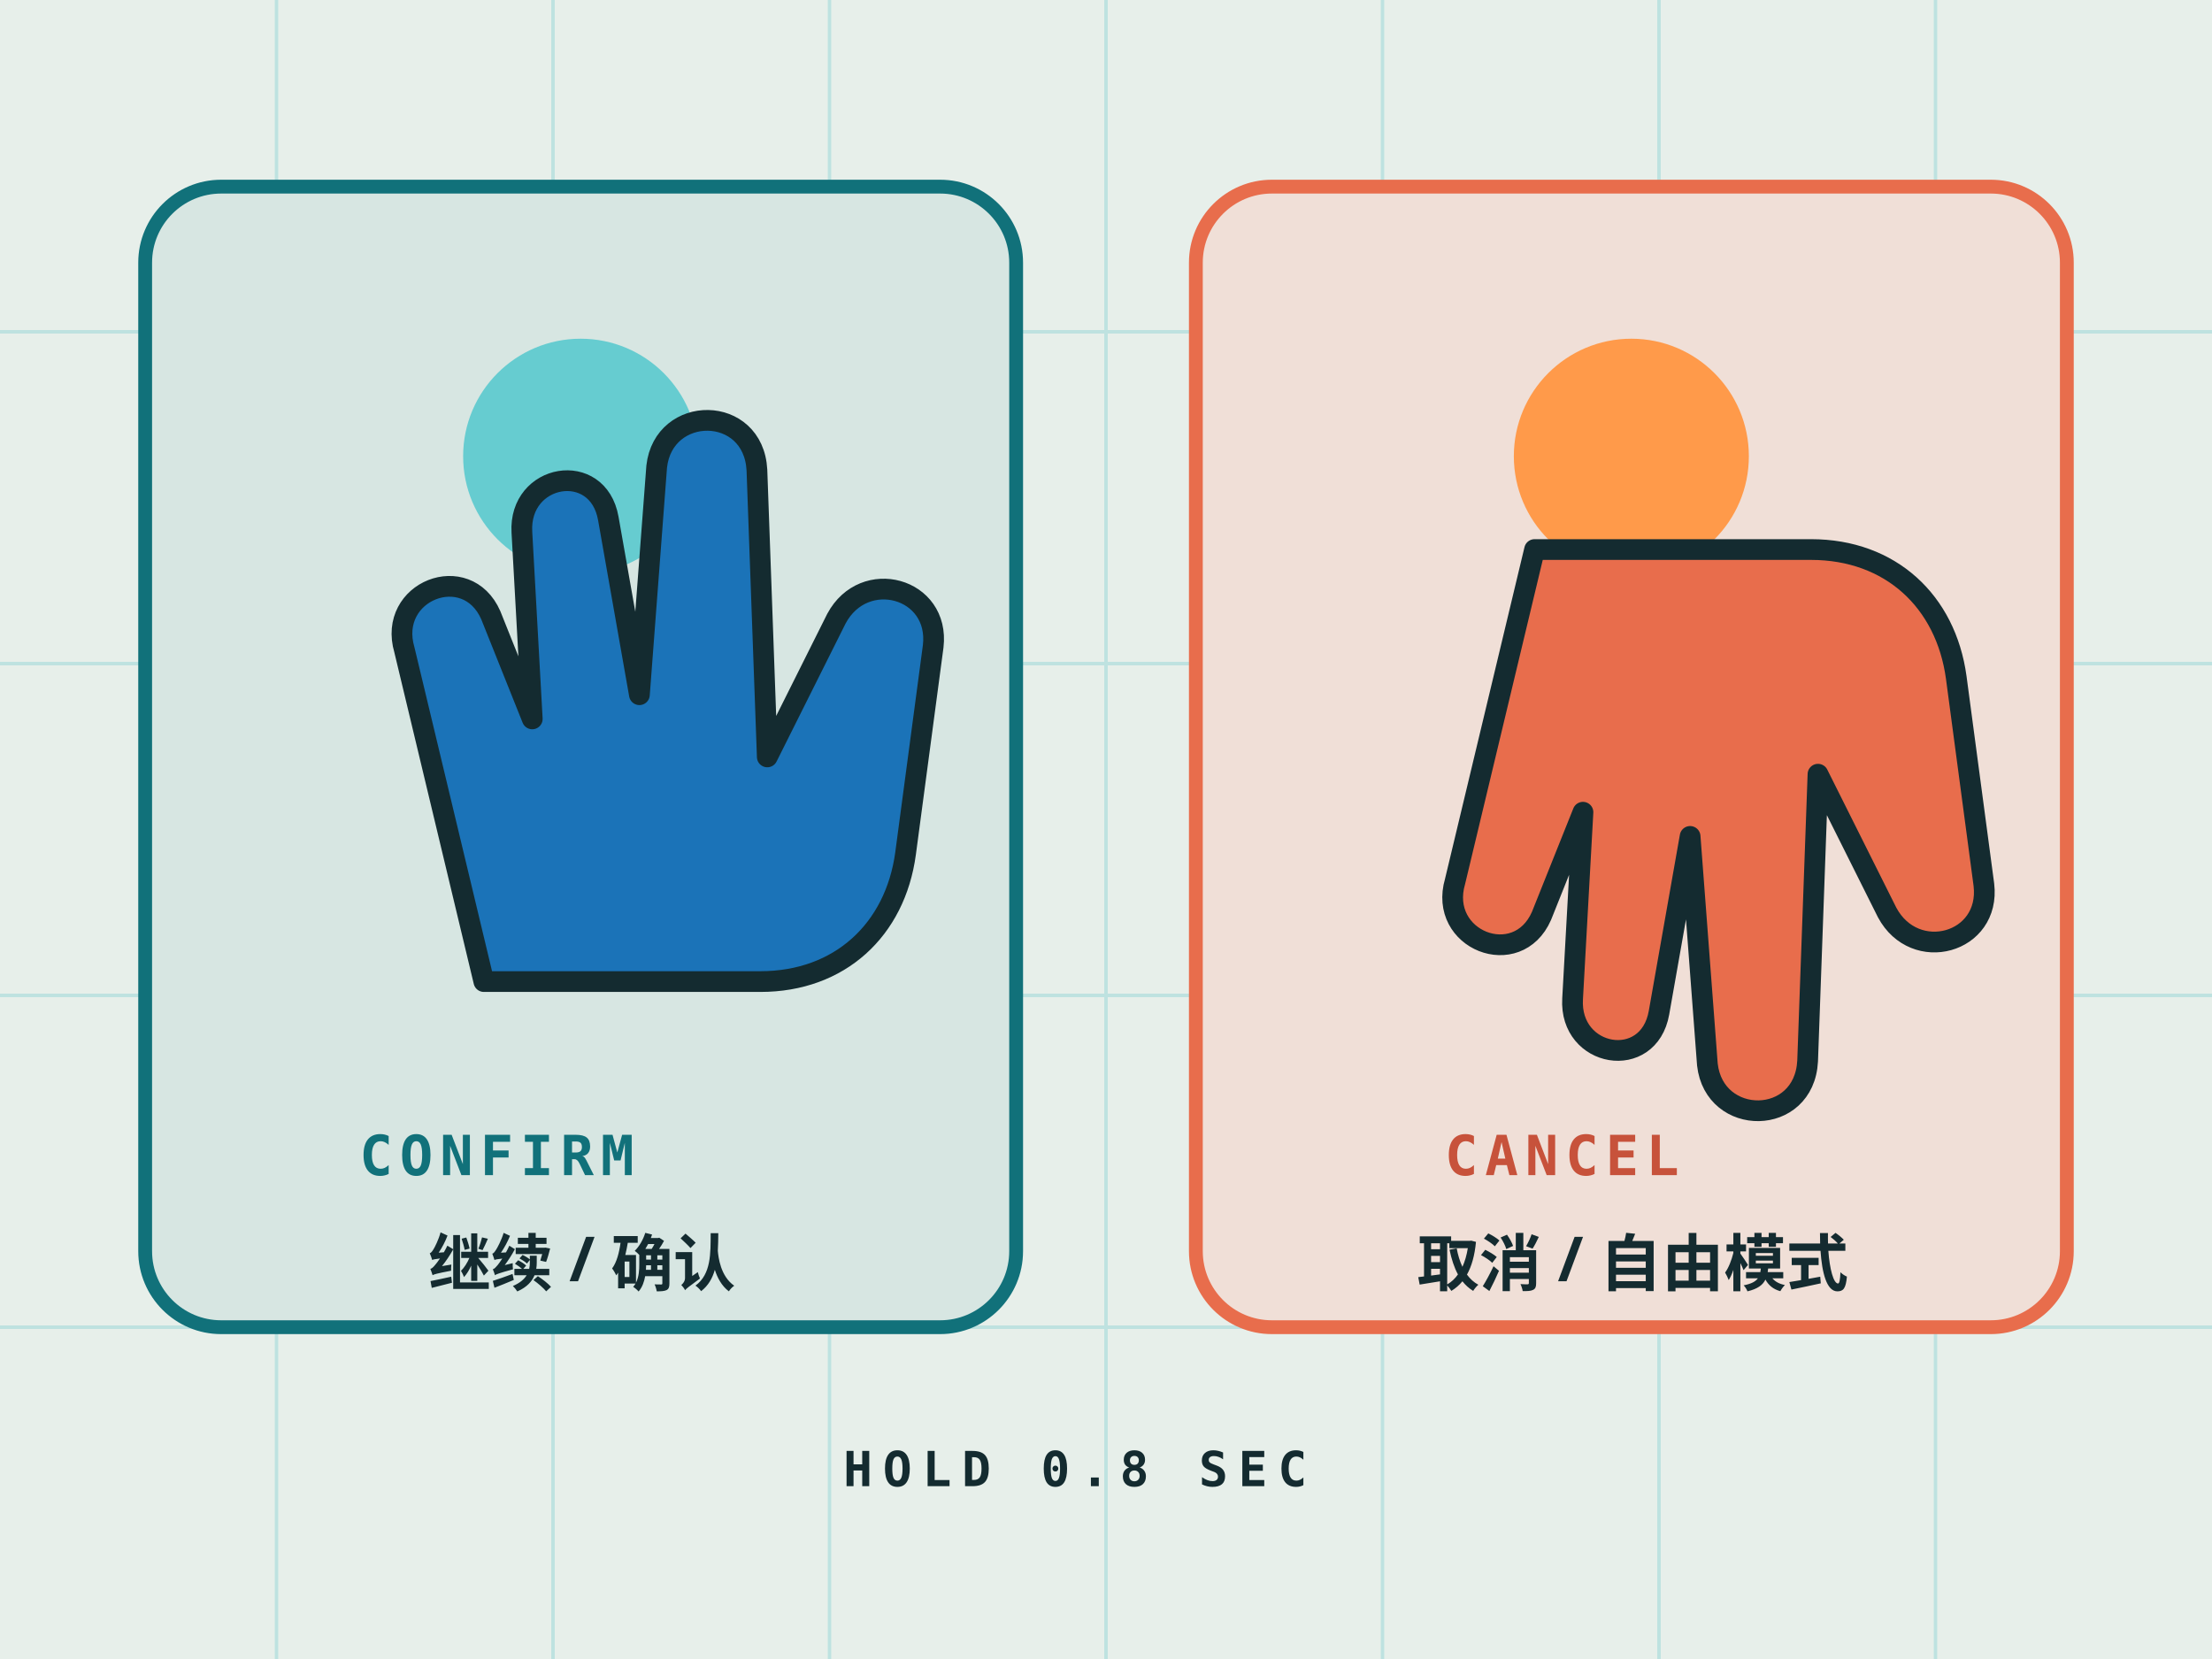
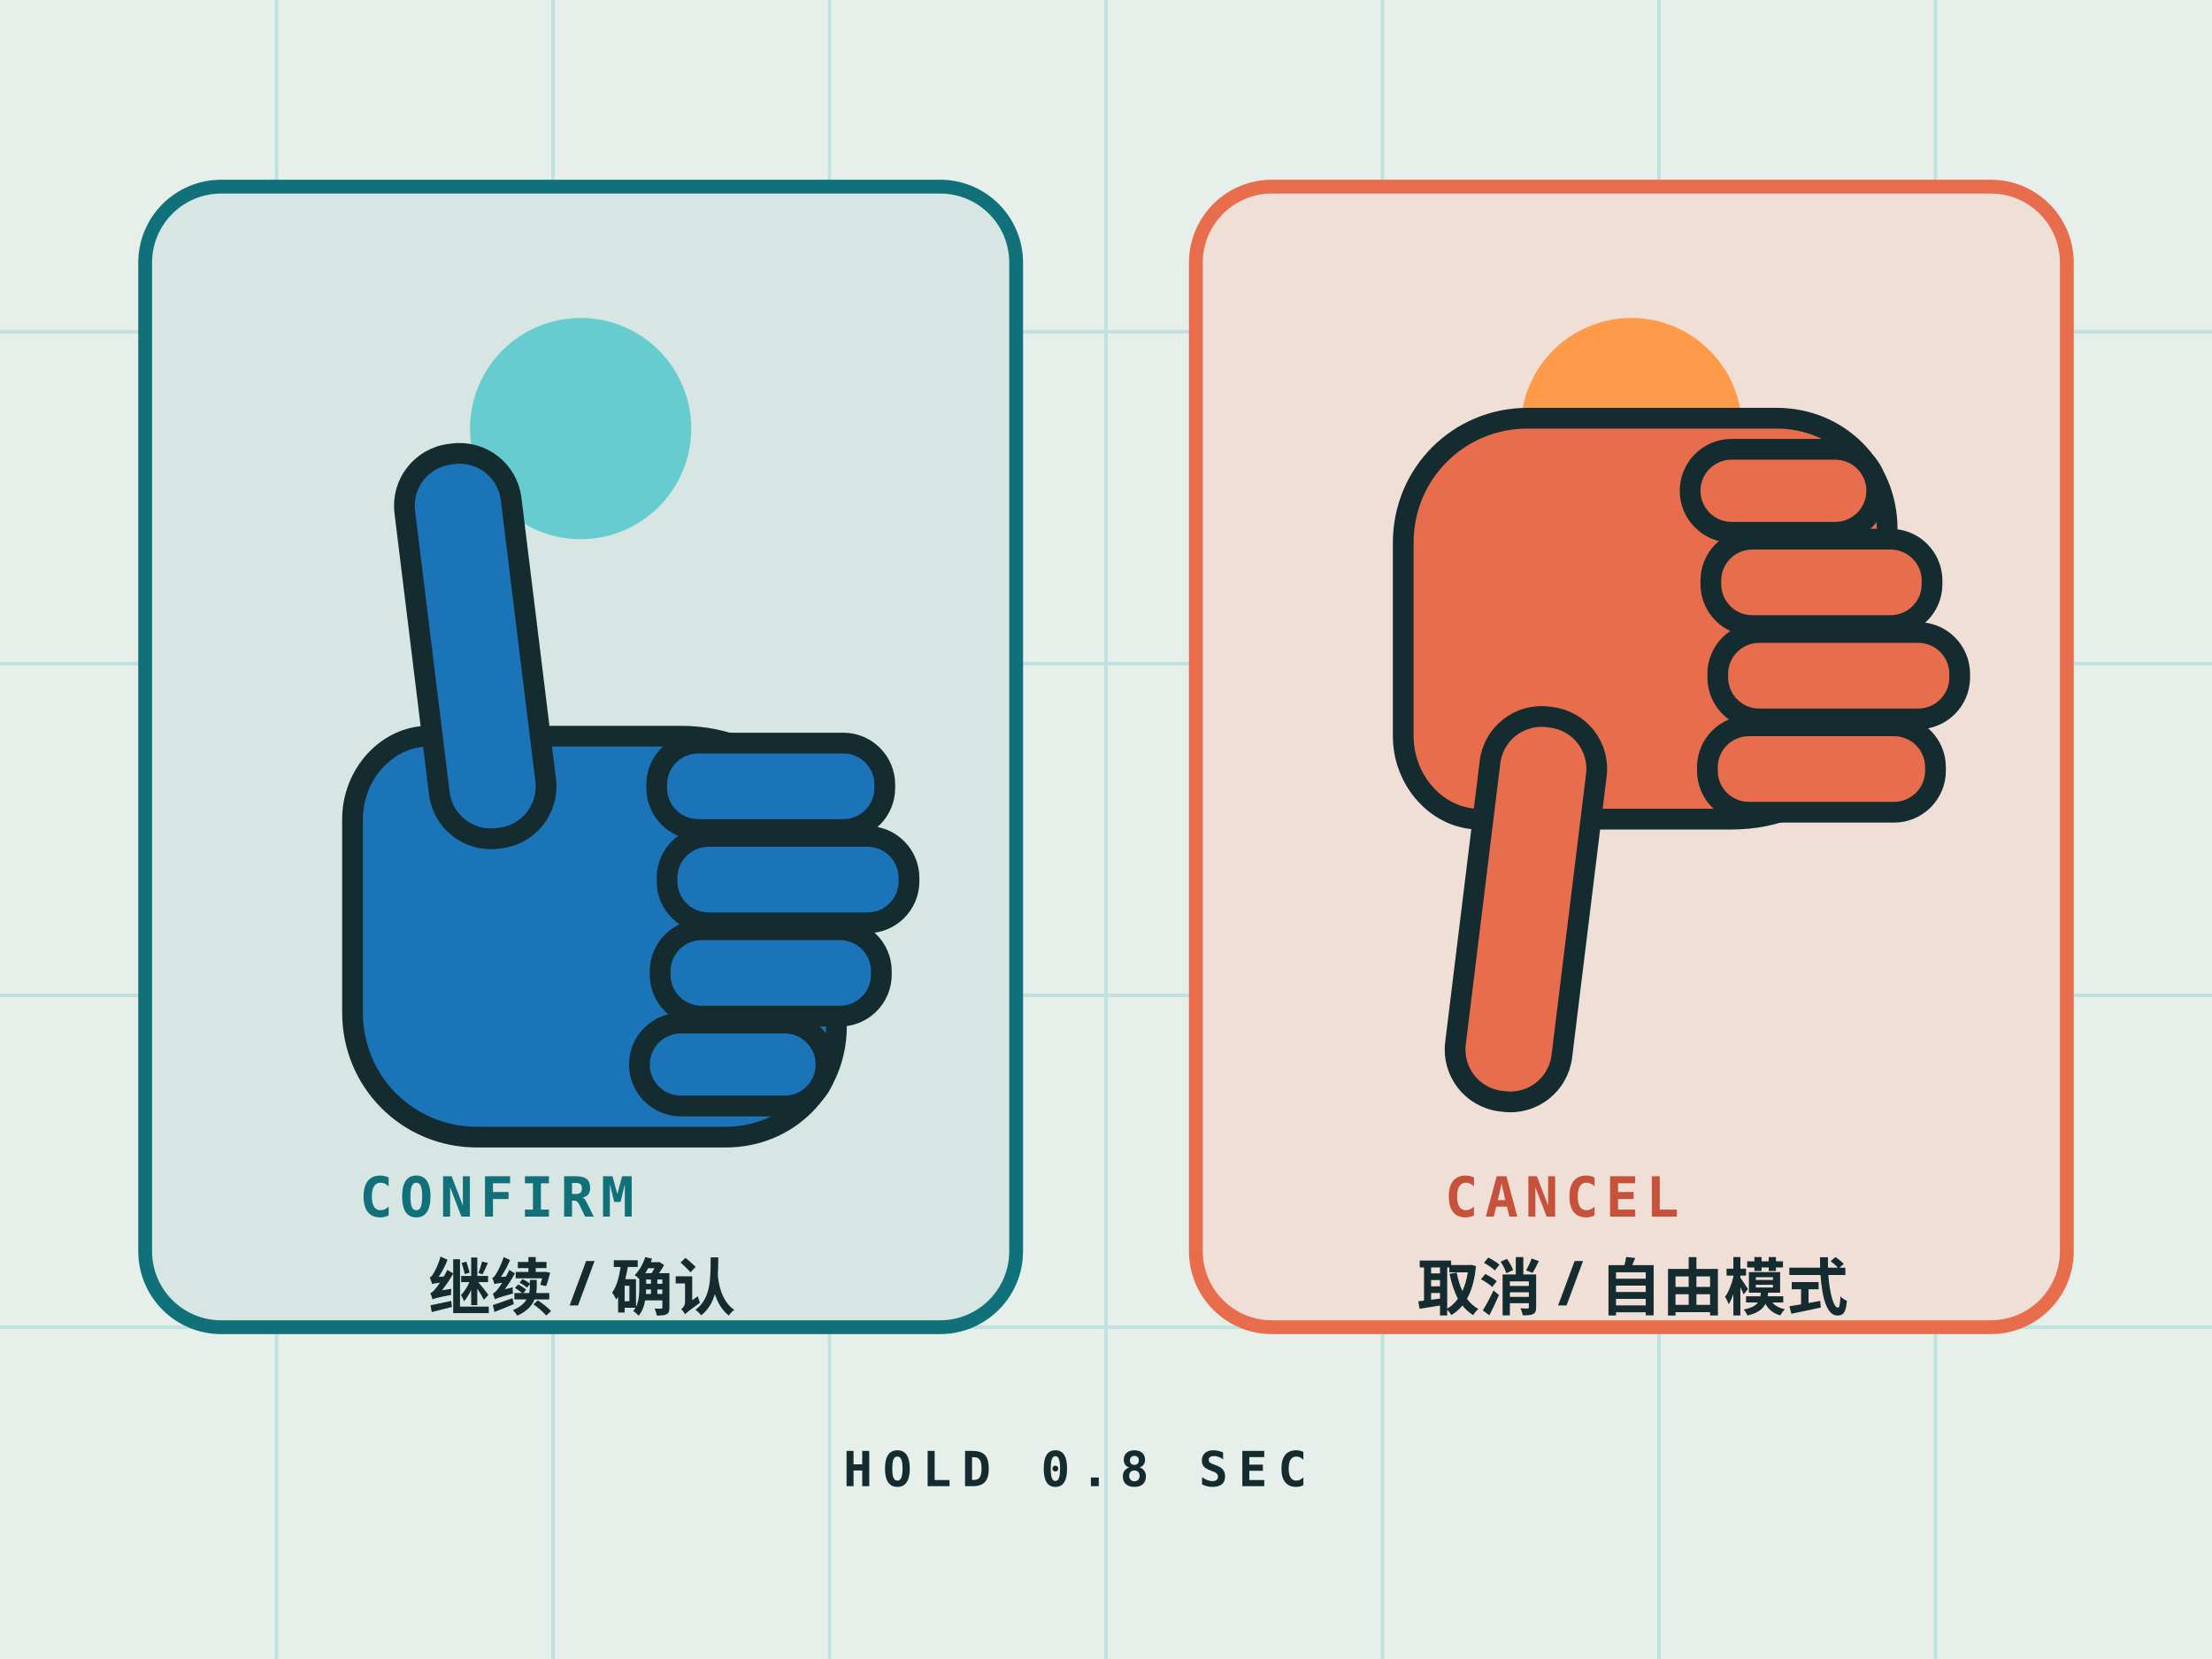
<svg xmlns="http://www.w3.org/2000/svg" viewBox="0 0 640 480" role="img" aria-labelledby="title desc">
  <rect width="640" height="480" fill="#e7efea" />
  <g stroke="#80cfd2" stroke-width="1" opacity=".4">
    <path d="M0 96H640M0 192H640M0 288H640M0 384H640" />
    <path d="M80 0V480M160 0V480M240 0V480M320 0V480M400 0V480M480 0V480M560 0V480" />
  </g>
  <g transform="translate(42 54)">
    <rect width="252" height="330" rx="22" fill="#d7e6e2" stroke="#11717a" stroke-width="4" />
-     <circle cx="126" cy="78" r="34" fill="#66ccd0" />
-     <path d="M98 230h80c23 0 39-15 42-37l8-60c2-17-20-23-28-8l-20 40-3-83c-1-19-27-19-29-1l-5 66-9-51c-3-17-26-13-25 4l3 54-12-30c-7-16-30-7-25 10l23 96z" fill="#1b73b8" stroke="#142b30" stroke-width="6" stroke-linejoin="round" />
-     <text x="62" y="286" fill="#11717a" font-family="Cascadia Mono,Consolas,monospace" font-size="16" font-weight="800" letter-spacing="2">CONFIRM</text>
-     <text x="82" y="318" fill="#142b30" font-family="Segoe UI,PingFang SC,sans-serif" font-size="18" font-weight="700">继续 / 确认</text>
+     <circle cx="126" cy="70" r="32" fill="#66ccd0" />
+     <g data-gesture="thumbs-up" fill="#1b73b8" stroke="#142b30" stroke-width="6" stroke-linejoin="round">
+       <path d="M82 159h73c26 0 45 20 45 46v38c0 18-14 32-32 32H96c-20 0-36-16-36-36v-56c0-13 10-24 22-24z" />
+       <rect data-hand="confirm" data-finger="thumb" x="80" y="77" width="31" height="112" rx="15" transform="rotate(-7 95 133)" />
+       <rect data-hand="confirm" data-finger="index" x="148" y="161" width="66" height="25" rx="12" />
+       <rect data-hand="confirm" data-finger="middle" x="151" y="188" width="70" height="25" rx="12" />
+       <rect data-hand="confirm" data-finger="ring" x="149" y="215" width="64" height="25" rx="12" />
+       <rect data-hand="confirm" data-finger="little" x="143" y="242" width="54" height="24" rx="12" />
+     </g>
+     <text x="62" y="298" fill="#11717a" font-family="Cascadia Mono,Consolas,monospace" font-size="16" font-weight="800" letter-spacing="2">CONFIRM</text>
+     <text x="82" y="325" fill="#142b30" font-family="Segoe UI,PingFang SC,sans-serif" font-size="18" font-weight="700">继续 / 确认</text>
  </g>
  <g transform="translate(346 54)">
    <rect width="252" height="330" rx="22" fill="#f0dfd7" stroke="#e86d4c" stroke-width="4" />
-     <circle cx="126" cy="78" r="34" fill="#ff9a4a" />
-     <g transform="translate(0 335) scale(1 -1)">
-       <path d="M98 230h80c23 0 39-15 42-37l8-60c2-17-20-23-28-8l-20 40-3-83c-1-19-27-19-29-1l-5 66-9-51c-3-17-26-13-25 4l3 54-12-30c-7-16-30-7-25 10l23 96z" fill="#e86d4c" stroke="#142b30" stroke-width="6" stroke-linejoin="round" />
+     <circle cx="126" cy="70" r="32" fill="#ff9a4a" />
+     <g data-gesture="thumbs-down" transform="translate(0 342) scale(1 -1)" fill="#e86d4c" stroke="#142b30" stroke-width="6" stroke-linejoin="round">
+       <path d="M82 159h73c26 0 45 20 45 46v38c0 18-14 32-32 32H96c-20 0-36-16-36-36v-56c0-13 10-24 22-24z" />
+       <rect data-hand="cancel" data-finger="thumb" x="80" y="77" width="31" height="112" rx="15" transform="rotate(-7 95 133)" />
+       <rect data-hand="cancel" data-finger="index" x="148" y="161" width="66" height="25" rx="12" />
+       <rect data-hand="cancel" data-finger="middle" x="151" y="188" width="70" height="25" rx="12" />
+       <rect data-hand="cancel" data-finger="ring" x="149" y="215" width="64" height="25" rx="12" />
+       <rect data-hand="cancel" data-finger="little" x="143" y="242" width="54" height="24" rx="12" />
    </g>
-     <text x="72" y="286" fill="#c7523b" font-family="Cascadia Mono,Consolas,monospace" font-size="16" font-weight="800" letter-spacing="2">CANCEL</text>
-     <text x="64" y="318" fill="#142b30" font-family="Segoe UI,PingFang SC,sans-serif" font-size="18" font-weight="700">取消 / 自由模式</text>
+     <text x="72" y="298" fill="#c7523b" font-family="Cascadia Mono,Consolas,monospace" font-size="16" font-weight="800" letter-spacing="2">CANCEL</text>
+     <text x="64" y="325" fill="#142b30" font-family="Segoe UI,PingFang SC,sans-serif" font-size="18" font-weight="700">取消 / 自由模式</text>
  </g>
  <text x="244" y="430" fill="#142b30" font-family="Cascadia Mono,Consolas,monospace" font-size="14" font-weight="700" letter-spacing="3">HOLD 0.8 SEC</text>
</svg>
